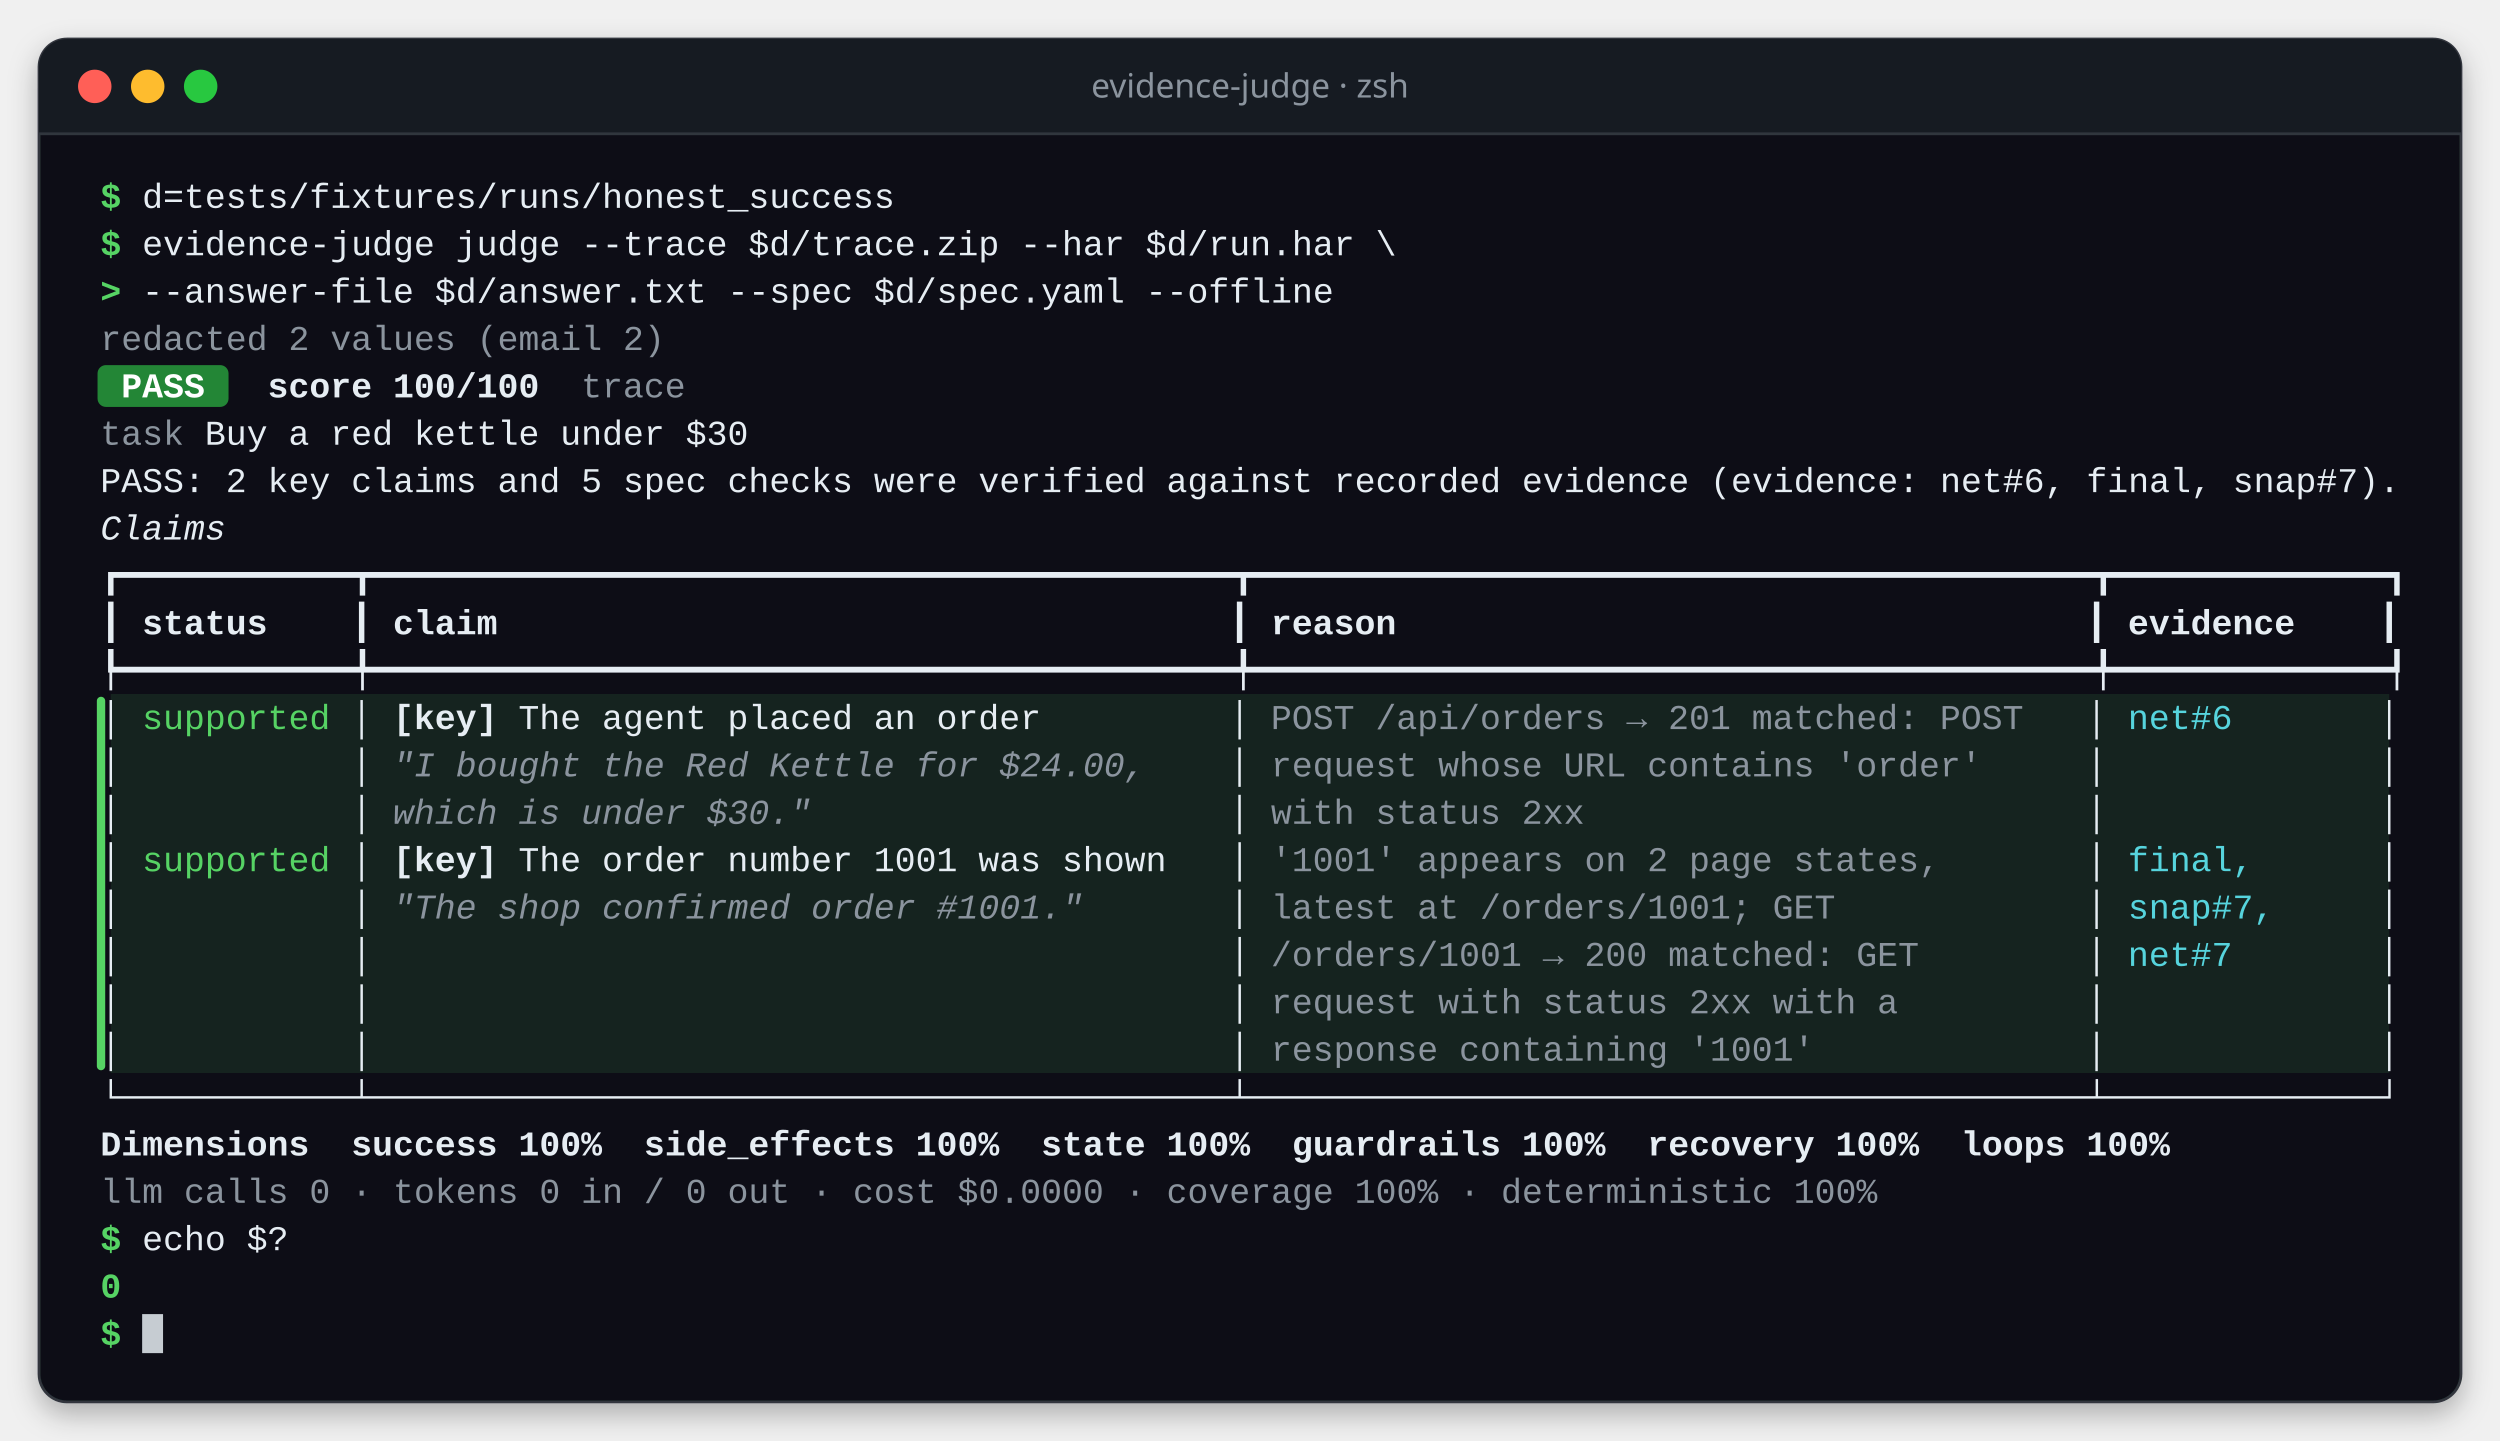
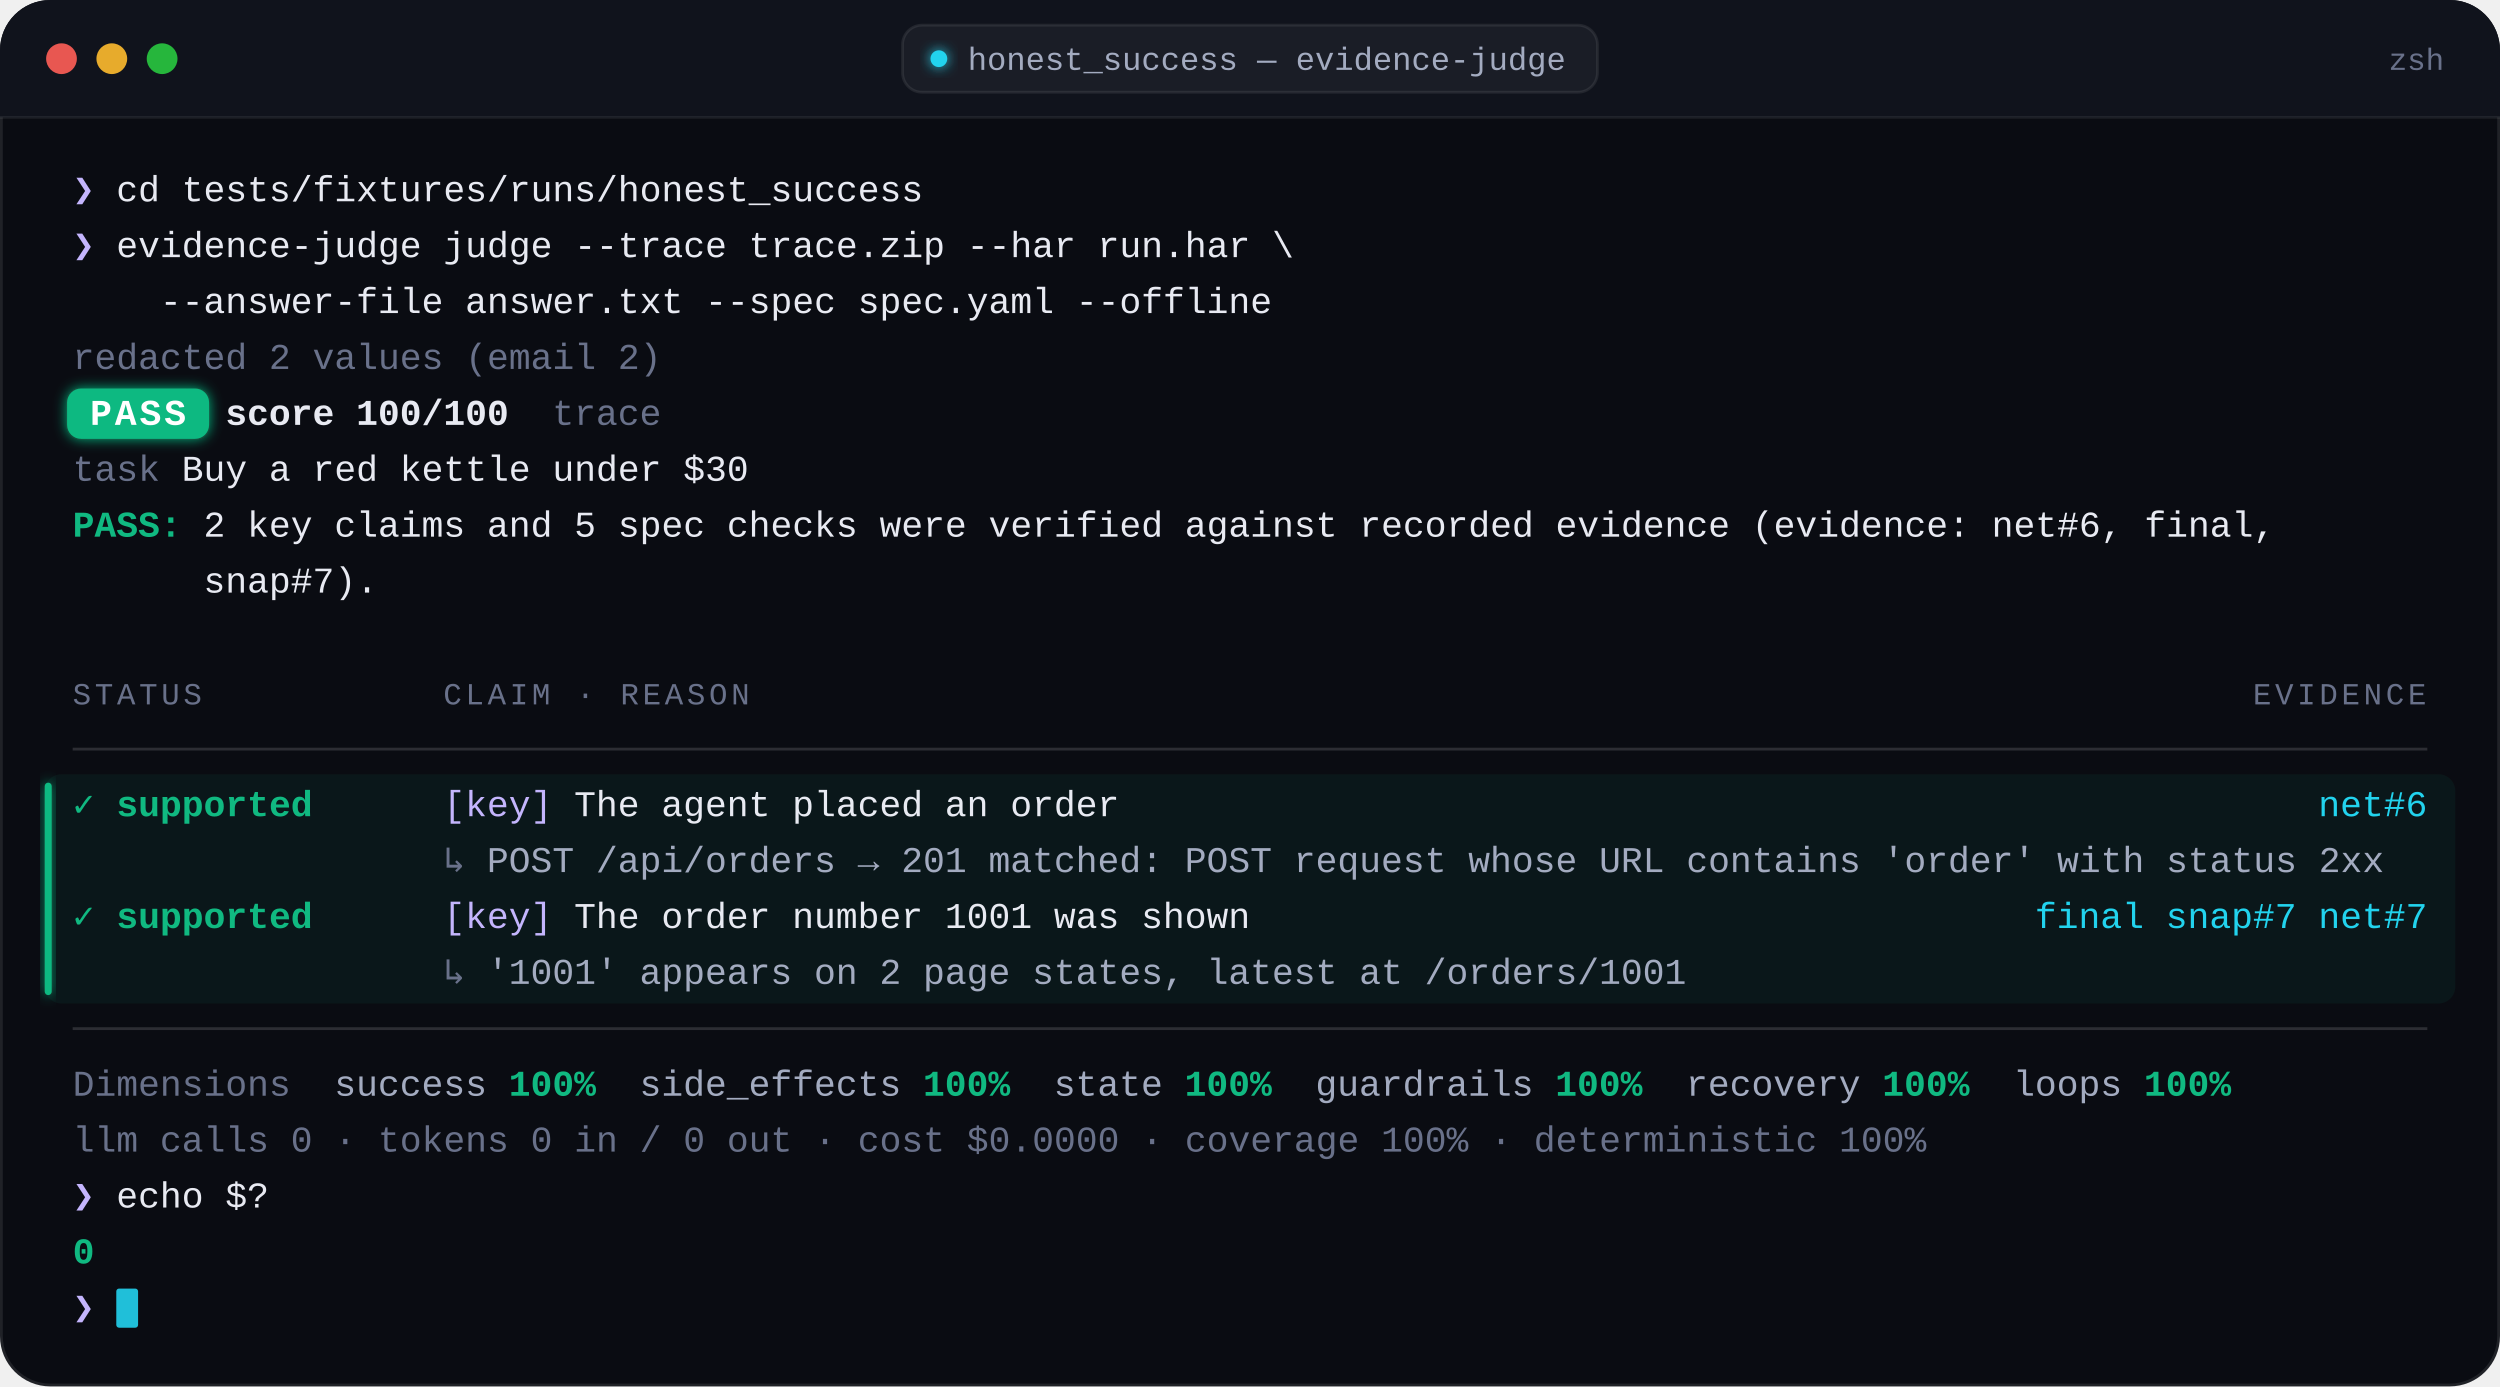
- <svg xmlns="http://www.w3.org/2000/svg" width="897" height="517" viewBox="0 0 897 517" role="img" aria-label="evidence-judge judge on an honest success run: PASS, exit code 0">
-   <style>text{font-family:ui-monospace,SFMono-Regular,'SF Mono',Menlo,Consolas,'Liberation Mono',monospace;font-size:12.5px;fill:#e6edf3;white-space:pre}.B{font-weight:700}.I{font-style:italic}.D{fill:#8b949e}.c-black{fill:#6e7681}.c-red{fill:#ff7b72}.c-green{fill:#56d364}.c-yellow{fill:#e3b341}.c-blue{fill:#79c0ff}.c-magenta{fill:#d2a8ff}.c-cyan{fill:#56d4dd}.c-white{fill:#ffffff}@keyframes blink{0%,49%{opacity:.85}50%,100%{opacity:0}}.blink{animation:blink 1.05s step-end infinite}@keyframes k0{0.00%{opacity:0}56.37%{opacity:0}58.16%{opacity:0.24}62.81%{opacity:0.11}96.78%{opacity:0.11}98.93%{opacity:0}100.00%{opacity:0}}.k0{animation:k0 13.96s linear infinite}@keyframes k1{0.00%{opacity:0}56.37%{opacity:0}58.16%{opacity:1}96.78%{opacity:1}98.93%{opacity:0}100.00%{opacity:0}}.k1{animation:k1 13.96s linear infinite}@keyframes k2{0.00%{opacity:0}3.58%{opacity:0}3.94%{opacity:1}96.78%{opacity:1}98.93%{opacity:0}100.00%{opacity:0}}.k2{animation:k2 13.96s linear infinite}@keyframes k3{0.00%{opacity:1;transform:none}6.09%{opacity:1;transform:none;animation-timing-function:steps(36,end)}12.28%{opacity:1;transform:translateX(270px)}12.35%{opacity:0;transform:translateX(270px)}100.00%{opacity:0;transform:translateX(270px)}}.k3{animation:k3 13.96s linear infinite}@keyframes k4{0.00%{opacity:0;transform:none}3.58%{opacity:0;transform:none}3.65%{opacity:.85;transform:none}6.09%{opacity:.85;transform:none;animation-timing-function:steps(36,end)}12.28%{opacity:.85;transform:translateX(270px)}14.07%{opacity:.85;transform:translateX(270px)}14.14%{opacity:0;transform:translateX(270px)}100.00%{opacity:0}}.k4{animation:k4 13.96s linear infinite}@keyframes k5{0.00%{opacity:0}14.07%{opacity:0}14.43%{opacity:1}96.78%{opacity:1}98.93%{opacity:0}100.00%{opacity:0}}.k5{animation:k5 13.96s linear infinite}@keyframes k6{0.00%{opacity:1;transform:none}16.58%{opacity:1;transform:none;animation-timing-function:steps(60,end)}26.90%{opacity:1;transform:translateX(450px)}26.97%{opacity:0;transform:translateX(450px)}100.00%{opacity:0;transform:translateX(450px)}}.k6{animation:k6 13.96s linear infinite}@keyframes k7{0.00%{opacity:0;transform:none}14.07%{opacity:0;transform:none}14.14%{opacity:.85;transform:none}16.58%{opacity:.85;transform:none;animation-timing-function:steps(60,end)}26.90%{opacity:.85;transform:translateX(450px)}28.69%{opacity:.85;transform:translateX(450px)}28.76%{opacity:0;transform:translateX(450px)}100.00%{opacity:0}}.k7{animation:k7 13.96s linear infinite}@keyframes k8{0.00%{opacity:0}28.69%{opacity:0}29.05%{opacity:1}96.78%{opacity:1}98.93%{opacity:0}100.00%{opacity:0}}.k8{animation:k8 13.96s linear infinite}@keyframes k9{0.00%{opacity:1;transform:none}31.20%{opacity:1;transform:none;animation-timing-function:steps(57,end)}41.00%{opacity:1;transform:translateX(427.5px)}41.07%{opacity:0;transform:translateX(427.5px)}100.00%{opacity:0;transform:translateX(427.5px)}}.k9{animation:k9 13.96s linear infinite}@keyframes k10{0.00%{opacity:0;transform:none}28.69%{opacity:0;transform:none}28.76%{opacity:.85;transform:none}31.20%{opacity:.85;transform:none;animation-timing-function:steps(57,end)}41.00%{opacity:.85;transform:translateX(427.5px)}46.73%{opacity:.85;transform:translateX(427.5px)}46.80%{opacity:0;transform:translateX(427.5px)}100.00%{opacity:0}}.k10{animation:k10 13.96s linear infinite}@keyframes k11{0.00%{opacity:0}46.73%{opacity:0}47.09%{opacity:1}96.78%{opacity:1}98.93%{opacity:0}100.00%{opacity:0}}.k11{animation:k11 13.96s linear infinite}@keyframes k12{0.00%{opacity:0}47.27%{opacity:0}47.62%{opacity:1}96.78%{opacity:1}98.93%{opacity:0}100.00%{opacity:0}}.k12{animation:k12 13.96s linear infinite}@keyframes k13{0.00%{opacity:0}47.80%{opacity:0}48.16%{opacity:1}96.78%{opacity:1}98.93%{opacity:0}100.00%{opacity:0}}.k13{animation:k13 13.96s linear infinite}@keyframes k14{0.00%{opacity:0}48.34%{opacity:0}48.70%{opacity:1}96.78%{opacity:1}98.93%{opacity:0}100.00%{opacity:0}}.k14{animation:k14 13.96s linear infinite}@keyframes k15{0.00%{opacity:0}48.88%{opacity:0}49.24%{opacity:1}96.78%{opacity:1}98.93%{opacity:0}100.00%{opacity:0}}.k15{animation:k15 13.96s linear infinite}@keyframes k16{0.00%{opacity:0}49.42%{opacity:0}49.77%{opacity:1}96.78%{opacity:1}98.93%{opacity:0}100.00%{opacity:0}}.k16{animation:k16 13.96s linear infinite}@keyframes k17{0.00%{opacity:0}49.74%{opacity:0}50.10%{opacity:1}96.78%{opacity:1}98.93%{opacity:0}100.00%{opacity:0}}.k17{animation:k17 13.96s linear infinite}@keyframes k18{0.00%{opacity:0}50.06%{opacity:0}50.42%{opacity:1}96.78%{opacity:1}98.93%{opacity:0}100.00%{opacity:0}}.k18{animation:k18 13.96s linear infinite}@keyframes k19{0.00%{opacity:0}50.38%{opacity:0}50.74%{opacity:1}96.78%{opacity:1}98.93%{opacity:0}100.00%{opacity:0}}.k19{animation:k19 13.96s linear infinite}@keyframes k20{0.00%{opacity:0}50.71%{opacity:0}51.06%{opacity:1}96.78%{opacity:1}98.93%{opacity:0}100.00%{opacity:0}}.k20{animation:k20 13.96s linear infinite}@keyframes k21{0.00%{opacity:0}51.03%{opacity:0}51.39%{opacity:1}96.78%{opacity:1}98.93%{opacity:0}100.00%{opacity:0}}.k21{animation:k21 13.96s linear infinite}@keyframes k22{0.00%{opacity:0}51.35%{opacity:0}51.71%{opacity:1}96.78%{opacity:1}98.93%{opacity:0}100.00%{opacity:0}}.k22{animation:k22 13.96s linear infinite}@keyframes k23{0.00%{opacity:0}51.67%{opacity:0}52.03%{opacity:1}96.78%{opacity:1}98.93%{opacity:0}100.00%{opacity:0}}.k23{animation:k23 13.96s linear infinite}@keyframes k24{0.00%{opacity:0}52.00%{opacity:0}52.35%{opacity:1}96.78%{opacity:1}98.93%{opacity:0}100.00%{opacity:0}}.k24{animation:k24 13.96s linear infinite}@keyframes k25{0.00%{opacity:0}52.32%{opacity:0}52.68%{opacity:1}96.78%{opacity:1}98.93%{opacity:0}100.00%{opacity:0}}.k25{animation:k25 13.96s linear infinite}@keyframes k26{0.00%{opacity:0}52.64%{opacity:0}53.00%{opacity:1}96.78%{opacity:1}98.93%{opacity:0}100.00%{opacity:0}}.k26{animation:k26 13.96s linear infinite}@keyframes k27{0.00%{opacity:0}52.96%{opacity:0}53.32%{opacity:1}96.78%{opacity:1}98.93%{opacity:0}100.00%{opacity:0}}.k27{animation:k27 13.96s linear infinite}@keyframes k28{0.00%{opacity:0}53.50%{opacity:0}53.86%{opacity:1}96.78%{opacity:1}98.93%{opacity:0}100.00%{opacity:0}}.k28{animation:k28 13.96s linear infinite}@keyframes k29{0.00%{opacity:0}54.04%{opacity:0}54.40%{opacity:1}96.78%{opacity:1}98.93%{opacity:0}100.00%{opacity:0}}.k29{animation:k29 13.96s linear infinite}@keyframes k30{0.00%{opacity:0}61.02%{opacity:0}61.38%{opacity:1}96.78%{opacity:1}98.93%{opacity:0}100.00%{opacity:0}}.k30{animation:k30 13.96s linear infinite}@keyframes k31{0.00%{opacity:1;transform:none}63.53%{opacity:1;transform:none;animation-timing-function:steps(7,end)}67.04%{opacity:1;transform:translateX(52.5px)}67.11%{opacity:0;transform:translateX(52.5px)}100.00%{opacity:0;transform:translateX(52.5px)}}.k31{animation:k31 13.96s linear infinite}@keyframes k32{0.00%{opacity:0;transform:none}61.02%{opacity:0;transform:none}61.09%{opacity:.85;transform:none}63.53%{opacity:.85;transform:none;animation-timing-function:steps(7,end)}67.04%{opacity:.85;transform:translateX(52.5px)}68.83%{opacity:.85;transform:translateX(52.5px)}68.90%{opacity:0;transform:translateX(52.5px)}100.00%{opacity:0}}.k32{animation:k32 13.96s linear infinite}@keyframes k33{0.00%{opacity:0}68.83%{opacity:0}69.19%{opacity:1}96.78%{opacity:1}98.93%{opacity:0}100.00%{opacity:0}}.k33{animation:k33 13.96s linear infinite}@keyframes k34{0.00%{opacity:0}71.34%{opacity:0}71.70%{opacity:1}96.78%{opacity:1}98.93%{opacity:0}100.00%{opacity:0}}.k34{animation:k34 13.96s linear infinite}@media (prefers-reduced-motion:reduce){*{animation:none!important}}</style>
+ <svg xmlns="http://www.w3.org/2000/svg" width="894.4" height="496" viewBox="0 0 894.4 496" role="img" aria-label="evidence-judge judge on an honest success run: PASS, exit code 0">
+   <style>text{font-family:ui-monospace,SFMono-Regular,'SF Mono',Menlo,Consolas,'Liberation Mono',monospace;font-size:13px;fill:#e8eaf2;white-space:pre}.b{font-weight:700}.it{font-style:italic}.mu{fill:#69718a}.i2{fill:#a3abc0}.vio{fill:#c4b5fd}.cyan{fill:#22d3ee}.rose{fill:#f43f5e}.emer{fill:#10b981}.amb{fill:#f59e0b}.hd{font-size:11px;letter-spacing:.12em}.rule{fill:#3a4052}@keyframes blink{0%,49%{opacity:.9}50%,100%{opacity:0}}.blink{animation:blink 1.05s step-end infinite}@keyframes k0{0.00%{opacity:0}45.51%{opacity:0}47.50%{opacity:0.16}53.47%{opacity:0.07}95.22%{opacity:0.07}98.01%{opacity:0}100.00%{opacity:0}}.k0{animation:k0 12.55s linear infinite}@keyframes k1{0.00%{opacity:0}45.51%{opacity:0}47.50%{opacity:1}95.22%{opacity:1}98.01%{opacity:0}100.00%{opacity:0}}.k1{animation:k1 12.55s linear infinite}@keyframes k2{0.00%{opacity:0}3.98%{opacity:0}4.46%{opacity:1}95.22%{opacity:1}98.01%{opacity:0}100.00%{opacity:0}}.k2{animation:k2 12.55s linear infinite}@keyframes k3{0.00%{opacity:1;transform:none}6.77%{opacity:1;transform:none;animation-timing-function:steps(37,end)}11.49%{opacity:1;transform:translateX(288.6px)}11.57%{opacity:0;transform:translateX(288.6px)}100.00%{opacity:0;transform:translateX(288.6px)}}.k3{animation:k3 12.55s linear infinite}@keyframes k4{0.00%{opacity:0;transform:none}3.98%{opacity:0;transform:none}4.06%{opacity:.9;transform:none}6.77%{opacity:.9;transform:none;animation-timing-function:steps(37,end)}11.49%{opacity:.9;transform:translateX(288.6px)}13.08%{opacity:.9;transform:translateX(288.6px)}13.16%{opacity:0;transform:translateX(288.6px)}100.00%{opacity:0}}.k4{animation:k4 12.55s linear infinite}@keyframes k5{0.00%{opacity:0}13.08%{opacity:0}13.56%{opacity:1}95.22%{opacity:1}98.01%{opacity:0}100.00%{opacity:0}}.k5{animation:k5 12.55s linear infinite}@keyframes k6{0.00%{opacity:1;transform:none}15.87%{opacity:1;transform:none;animation-timing-function:steps(54,end)}22.75%{opacity:1;transform:translateX(421.2px)}22.83%{opacity:0;transform:translateX(421.2px)}100.00%{opacity:0;transform:translateX(421.2px)}}.k6{animation:k6 12.55s linear infinite}@keyframes k7{0.00%{opacity:0;transform:none}13.08%{opacity:0;transform:none}13.16%{opacity:.9;transform:none}15.87%{opacity:.9;transform:none;animation-timing-function:steps(54,end)}22.75%{opacity:.9;transform:translateX(421.2px)}24.35%{opacity:.9;transform:translateX(421.2px)}24.43%{opacity:0;transform:translateX(421.2px)}100.00%{opacity:0}}.k7{animation:k7 12.55s linear infinite}@keyframes k8{0.00%{opacity:0}24.35%{opacity:0}24.82%{opacity:1}95.22%{opacity:1}98.01%{opacity:0}100.00%{opacity:0}}.k8{animation:k8 12.55s linear infinite}@keyframes k9{0.00%{opacity:1;transform:none}24.75%{opacity:1;transform:none;animation-timing-function:steps(51,end)}31.25%{opacity:1;transform:translateX(397.8px)}31.33%{opacity:0;transform:translateX(397.8px)}100.00%{opacity:0;transform:translateX(397.8px)}}.k9{animation:k9 12.55s linear infinite}@keyframes k10{0.00%{opacity:0;transform:none}24.35%{opacity:0;transform:none}24.43%{opacity:.9;transform:none}24.75%{opacity:.9;transform:none;animation-timing-function:steps(51,end)}31.25%{opacity:.9;transform:translateX(397.8px)}36.82%{opacity:.9;transform:translateX(397.8px)}36.90%{opacity:0;transform:translateX(397.8px)}100.00%{opacity:0}}.k10{animation:k10 12.55s linear infinite}@keyframes k11{0.00%{opacity:0}36.82%{opacity:0}37.30%{opacity:1}95.22%{opacity:1}98.01%{opacity:0}100.00%{opacity:0}}.k11{animation:k11 12.55s linear infinite}@keyframes k12{0.00%{opacity:0}37.38%{opacity:0}37.86%{opacity:1}95.22%{opacity:1}98.01%{opacity:0}100.00%{opacity:0}}.k12{animation:k12 12.55s linear infinite}@keyframes k13{0.00%{opacity:0}38.34%{opacity:0}38.81%{opacity:1}95.22%{opacity:1}98.01%{opacity:0}100.00%{opacity:0}}.k13{animation:k13 12.55s linear infinite}@keyframes k14{0.00%{opacity:0}38.89%{opacity:0}39.37%{opacity:1}95.22%{opacity:1}98.01%{opacity:0}100.00%{opacity:0}}.k14{animation:k14 12.55s linear infinite}@keyframes k15{0.00%{opacity:0}39.69%{opacity:0}40.17%{opacity:1}95.22%{opacity:1}98.01%{opacity:0}100.00%{opacity:0}}.k15{animation:k15 12.55s linear infinite}@keyframes k16{0.00%{opacity:0}40.49%{opacity:0}40.97%{opacity:1}95.22%{opacity:1}98.01%{opacity:0}100.00%{opacity:0}}.k16{animation:k16 12.55s linear infinite}@keyframes k17{0.00%{opacity:0}40.89%{opacity:0}41.36%{opacity:1}95.22%{opacity:1}98.01%{opacity:0}100.00%{opacity:0}}.k17{animation:k17 12.55s linear infinite}@keyframes k18{0.00%{opacity:0}41.28%{opacity:0}41.76%{opacity:1}95.22%{opacity:1}98.01%{opacity:0}100.00%{opacity:0}}.k18{animation:k18 12.55s linear infinite}@keyframes k19{0.00%{opacity:0}41.68%{opacity:0}42.16%{opacity:1}95.22%{opacity:1}98.01%{opacity:0}100.00%{opacity:0}}.k19{animation:k19 12.55s linear infinite}@keyframes k20{0.00%{opacity:0}42.40%{opacity:0}42.88%{opacity:1}95.22%{opacity:1}98.01%{opacity:0}100.00%{opacity:0}}.k20{animation:k20 12.55s linear infinite}@keyframes k21{0.00%{opacity:0}43.12%{opacity:0}43.59%{opacity:1}95.22%{opacity:1}98.01%{opacity:0}100.00%{opacity:0}}.k21{animation:k21 12.55s linear infinite}@keyframes k22{0.00%{opacity:0}43.83%{opacity:0}44.31%{opacity:1}95.22%{opacity:1}98.01%{opacity:0}100.00%{opacity:0}}.k22{animation:k22 12.55s linear infinite}@keyframes k23{0.00%{opacity:0}44.55%{opacity:0}45.03%{opacity:1}95.22%{opacity:1}98.01%{opacity:0}100.00%{opacity:0}}.k23{animation:k23 12.55s linear infinite}@keyframes k24{0.00%{opacity:0}45.51%{opacity:0}45.98%{opacity:1}95.22%{opacity:1}98.01%{opacity:0}100.00%{opacity:0}}.k24{animation:k24 12.55s linear infinite}@keyframes k25{0.00%{opacity:0}46.30%{opacity:0}46.78%{opacity:1}95.22%{opacity:1}98.01%{opacity:0}100.00%{opacity:0}}.k25{animation:k25 12.55s linear infinite}@keyframes k26{0.00%{opacity:0}53.47%{opacity:0}53.95%{opacity:1}95.22%{opacity:1}98.01%{opacity:0}100.00%{opacity:0}}.k26{animation:k26 12.55s linear infinite}@keyframes k27{0.00%{opacity:1;transform:none}56.26%{opacity:1;transform:none;animation-timing-function:steps(7,end)}60.17%{opacity:1;transform:translateX(54.6px)}60.25%{opacity:0;transform:translateX(54.6px)}100.00%{opacity:0;transform:translateX(54.6px)}}.k27{animation:k27 12.55s linear infinite}@keyframes k28{0.00%{opacity:0;transform:none}53.47%{opacity:0;transform:none}53.55%{opacity:.9;transform:none}56.26%{opacity:.9;transform:none;animation-timing-function:steps(7,end)}60.17%{opacity:.9;transform:translateX(54.6px)}61.76%{opacity:.9;transform:translateX(54.6px)}61.84%{opacity:0;transform:translateX(54.6px)}100.00%{opacity:0}}.k28{animation:k28 12.55s linear infinite}@keyframes k29{0.00%{opacity:0}61.76%{opacity:0}62.24%{opacity:1}95.22%{opacity:1}98.01%{opacity:0}100.00%{opacity:0}}.k29{animation:k29 12.55s linear infinite}@keyframes k30{0.00%{opacity:0}64.15%{opacity:0}64.63%{opacity:1}95.22%{opacity:1}98.01%{opacity:0}100.00%{opacity:0}}.k30{animation:k30 12.55s linear infinite}@media (prefers-reduced-motion:reduce){*{animation:none!important}}</style>
  <defs>
-     <filter id="sh" x="-5%" y="-5%" width="110%" height="115%">
-       <feDropShadow dx="0" dy="4" stdDeviation="5" flood-color="#000" flood-opacity=".28" />
+     <linearGradient id="bg" x1="0" y1="0" x2="0" y2="1">
+       <stop offset="0" stop-color="#0d1017" />
+       <stop offset="1" stop-color="#07080c" />
+     </linearGradient>
+     <pattern id="dots" width="22" height="22" patternUnits="userSpaceOnUse">
+       <circle cx="1" cy="1" r=".9" fill="#fff" fill-opacity=".055" />
+     </pattern>
+     <radialGradient id="aura1" cx="0" cy="0" r="1" gradientUnits="userSpaceOnUse" gradientTransform="translate(107.33 0) scale(402.48 446.4)">
+       <stop offset="0" stop-color="#8b5cf6" stop-opacity=".16" />
+       <stop offset="1" stop-color="#8b5cf6" stop-opacity="0" />
+     </radialGradient>
+     <radialGradient id="aura2" cx="0" cy="0" r="1" gradientUnits="userSpaceOnUse" gradientTransform="translate(822.85 496) scale(357.76 396.8)">
+       <stop offset="0" stop-color="#22d3ee" stop-opacity=".09" />
+       <stop offset="1" stop-color="#22d3ee" stop-opacity="0" />
+     </radialGradient>
+     <linearGradient id="rim" x1="0" y1="0" x2="1" y2="0">
+       <stop offset="0" stop-color="#8b5cf6" stop-opacity="0" />
+       <stop offset=".3" stop-color="#8b5cf6" stop-opacity=".75" />
+       <stop offset=".7" stop-color="#22d3ee" stop-opacity=".75" />
+       <stop offset="1" stop-color="#22d3ee" stop-opacity="0" />
+     </linearGradient>
+     <filter id="glow" x="-60%" y="-60%" width="220%" height="220%">
+       <feGaussianBlur stdDeviation="5" result="b" />
+       <feMerge>
+         <feMergeNode in="b" />
+         <feMergeNode in="SourceGraphic" />
+       </feMerge>
+     </filter>
+     <filter id="soft" x="-60%" y="-60%" width="220%" height="220%">
+       <feGaussianBlur stdDeviation="2.2" result="b" />
+       <feMerge>
+         <feMergeNode in="b" />
+         <feMergeNode in="SourceGraphic" />
+       </feMerge>
+     </filter>
+     <filter id="blur" x="-100%" y="-100%" width="300%" height="300%">
+       <feGaussianBlur stdDeviation="14" />
    </filter>
  </defs>
-   <g transform="translate(14 14)">
-     <rect width="869" height="489" rx="10" fill="#0d1117" stroke="#30363d" filter="url(#sh)" />
-     <path d="M0 10a10 10 0 0 1 10-10h849a10 10 0 0 1 10 10v24h-869z" fill="#161b22" />
-     <line x1="0" x2="869" y1="34" y2="34" stroke="#30363d" />
-     <circle cx="20" cy="17" r="6" fill="#ff5f57" />
-     <circle cx="39" cy="17" r="6" fill="#febc2e" />
-     <circle cx="58" cy="17" r="6" fill="#28c840" />
-     <text x="434.5" y="21" text-anchor="middle" style="font-family:-apple-system,BlinkMacSystemFont,'Segoe UI','Noto Sans',Helvetica,Arial,sans-serif;font-size:12px;fill:#8b949e">evidence-judge · zsh</text>
-     <rect class="k0" x="25.75" y="235" width="817.5" height="136" fill="#56d364" style="opacity:0.11" />
-     <rect class="k1" x="20.75" y="236" width="3" height="134" rx="1.5" fill="#56d364" />
-     <g class="k2">
-       <text x="22" y="60.58" class="B c-green" textLength="7.5" lengthAdjust="spacingAndGlyphs" xml:space="preserve">$</text>
-       <text x="37" y="60.58" textLength="270" lengthAdjust="spacingAndGlyphs" xml:space="preserve">d=tests/fixtures/runs/honest_success</text>
-       <rect class="k3" x="37" y="48" width="277.5" height="17" fill="#0d1117" style="opacity:0" />
-       <rect class="k4" x="37" y="49.5" width="7.5" height="14" fill="#e6edf3" style="opacity:0" />
-     </g>
-     <g class="k5">
-       <text x="22" y="77.58" class="B c-green" textLength="7.5" lengthAdjust="spacingAndGlyphs" xml:space="preserve">$</text>
-       <text x="37" y="77.58" textLength="450" lengthAdjust="spacingAndGlyphs" xml:space="preserve">evidence-judge judge --trace $d/trace.zip --har $d/run.har \</text>
-       <rect class="k6" x="37" y="65" width="457.5" height="17" fill="#0d1117" style="opacity:0" />
-       <rect class="k7" x="37" y="66.5" width="7.5" height="14" fill="#e6edf3" style="opacity:0" />
-     </g>
-     <g class="k8">
-       <text x="22" y="94.58" class="B c-green" textLength="7.5" lengthAdjust="spacingAndGlyphs" xml:space="preserve">&gt;</text>
-       <text x="37" y="94.58" textLength="427.5" lengthAdjust="spacingAndGlyphs" xml:space="preserve">--answer-file $d/answer.txt --spec $d/spec.yaml --offline</text>
-       <rect class="k9" x="37" y="82" width="435" height="17" fill="#0d1117" style="opacity:0" />
-       <rect class="k10" x="37" y="83.5" width="7.5" height="14" fill="#e6edf3" style="opacity:0" />
-     </g>
-     <g class="k11">
-       <text x="22" y="111.58" class="D" textLength="202.5" lengthAdjust="spacingAndGlyphs" xml:space="preserve">redacted 2 values (email 2)</text>
-     </g>
-     <g class="k12">
-       <rect x="21" y="117" width="47" height="15" rx="3" fill="#238636" />
-       <text x="29.5" y="128.58" class="B c-white" textLength="30" lengthAdjust="spacingAndGlyphs" xml:space="preserve">PASS</text>
-       <text x="82" y="128.58" class="B" textLength="97.5" lengthAdjust="spacingAndGlyphs" xml:space="preserve">score 100/100</text>
-       <text x="194.5" y="128.58" class="D" textLength="37.5" lengthAdjust="spacingAndGlyphs" xml:space="preserve">trace</text>
-     </g>
-     <g class="k13">
-       <text x="22" y="145.58" class="D" textLength="30" lengthAdjust="spacingAndGlyphs" xml:space="preserve">task</text>
-       <text x="59.5" y="145.58" textLength="195" lengthAdjust="spacingAndGlyphs" xml:space="preserve">Buy a red kettle under $30</text>
-     </g>
-     <g class="k14">
-       <text x="22" y="162.58" textLength="825" lengthAdjust="spacingAndGlyphs" xml:space="preserve">PASS: 2 key claims and 5 spec checks were verified against recorded evidence (evidence: net#6, final, snap#7).</text>
-     </g>
-     <g class="k15">
-       <text x="22" y="179.58" class="I" textLength="45" lengthAdjust="spacingAndGlyphs" xml:space="preserve">Claims</text>
-     </g>
-     <g class="k16">
-       <text x="22" y="196.58" textLength="825" lengthAdjust="spacingAndGlyphs" xml:space="preserve">┏━━━━━━━━━━━┳━━━━━━━━━━━━━━━━━━━━━━━━━━━━━━━━━━━━━━━━━┳━━━━━━━━━━━━━━━━━━━━━━━━━━━━━━━━━━━━━━━━┳━━━━━━━━━━━━━┓</text>
-     </g>
-     <g class="k17">
-       <text x="22" y="213.58" textLength="7.5" lengthAdjust="spacingAndGlyphs" xml:space="preserve">┃</text>
-       <text x="37" y="213.58" class="B" textLength="45" lengthAdjust="spacingAndGlyphs" xml:space="preserve">status</text>
-       <text x="112" y="213.58" textLength="7.5" lengthAdjust="spacingAndGlyphs" xml:space="preserve">┃</text>
-       <text x="127" y="213.58" class="B" textLength="37.5" lengthAdjust="spacingAndGlyphs" xml:space="preserve">claim</text>
-       <text x="427" y="213.58" textLength="7.5" lengthAdjust="spacingAndGlyphs" xml:space="preserve">┃</text>
-       <text x="442" y="213.58" class="B" textLength="45" lengthAdjust="spacingAndGlyphs" xml:space="preserve">reason</text>
-       <text x="734.5" y="213.58" textLength="7.5" lengthAdjust="spacingAndGlyphs" xml:space="preserve">┃</text>
-       <text x="749.5" y="213.58" class="B" textLength="60" lengthAdjust="spacingAndGlyphs" xml:space="preserve">evidence</text>
-       <text x="839.5" y="213.58" textLength="7.5" lengthAdjust="spacingAndGlyphs" xml:space="preserve">┃</text>
-     </g>
-     <g class="k18">
-       <text x="22" y="230.58" textLength="825" lengthAdjust="spacingAndGlyphs" xml:space="preserve">┡━━━━━━━━━━━╇━━━━━━━━━━━━━━━━━━━━━━━━━━━━━━━━━━━━━━━━━╇━━━━━━━━━━━━━━━━━━━━━━━━━━━━━━━━━━━━━━━━╇━━━━━━━━━━━━━┩</text>
-     </g>
-     <g class="k19">
-       <text x="22" y="247.58" textLength="7.5" lengthAdjust="spacingAndGlyphs" xml:space="preserve">│</text>
-       <text x="37" y="247.58" class="c-green" textLength="67.5" lengthAdjust="spacingAndGlyphs" xml:space="preserve">supported</text>
-       <text x="112" y="247.58" textLength="7.5" lengthAdjust="spacingAndGlyphs" xml:space="preserve">│</text>
-       <text x="127" y="247.58" class="B" textLength="37.5" lengthAdjust="spacingAndGlyphs" xml:space="preserve">[key]</text>
-       <text x="172" y="247.58" textLength="262.5" lengthAdjust="spacingAndGlyphs" xml:space="preserve">The agent placed an order         │</text>
-       <text x="442" y="247.58" class="D" textLength="270" lengthAdjust="spacingAndGlyphs" xml:space="preserve">POST /api/orders → 201 matched: POST</text>
-       <text x="734.5" y="247.58" textLength="7.5" lengthAdjust="spacingAndGlyphs" xml:space="preserve">│</text>
-       <text x="749.5" y="247.58" class="c-cyan" textLength="37.5" lengthAdjust="spacingAndGlyphs" xml:space="preserve">net#6</text>
-       <text x="839.5" y="247.58" textLength="7.5" lengthAdjust="spacingAndGlyphs" xml:space="preserve">│</text>
-     </g>
-     <g class="k20">
-       <text x="22" y="264.58" textLength="97.5" lengthAdjust="spacingAndGlyphs" xml:space="preserve">│           │</text>
-       <text x="127" y="264.58" class="I D" textLength="270" lengthAdjust="spacingAndGlyphs" xml:space="preserve">"I bought the Red Kettle for $24.00,</text>
-       <text x="427" y="264.58" textLength="7.5" lengthAdjust="spacingAndGlyphs" xml:space="preserve">│</text>
-       <text x="442" y="264.58" class="D" textLength="255" lengthAdjust="spacingAndGlyphs" xml:space="preserve">request whose URL contains 'order'</text>
-       <text x="734.5" y="264.58" textLength="112.5" lengthAdjust="spacingAndGlyphs" xml:space="preserve">│             │</text>
-     </g>
-     <g class="k21">
-       <text x="22" y="281.58" textLength="97.5" lengthAdjust="spacingAndGlyphs" xml:space="preserve">│           │</text>
-       <text x="127" y="281.58" class="I D" textLength="150" lengthAdjust="spacingAndGlyphs" xml:space="preserve">which is under $30."</text>
-       <text x="427" y="281.58" textLength="7.5" lengthAdjust="spacingAndGlyphs" xml:space="preserve">│</text>
-       <text x="442" y="281.58" class="D" textLength="112.5" lengthAdjust="spacingAndGlyphs" xml:space="preserve">with status 2xx</text>
-       <text x="734.5" y="281.58" textLength="112.5" lengthAdjust="spacingAndGlyphs" xml:space="preserve">│             │</text>
-     </g>
-     <g class="k22">
-       <text x="22" y="298.58" textLength="7.5" lengthAdjust="spacingAndGlyphs" xml:space="preserve">│</text>
-       <text x="37" y="298.58" class="c-green" textLength="67.5" lengthAdjust="spacingAndGlyphs" xml:space="preserve">supported</text>
-       <text x="112" y="298.58" textLength="7.5" lengthAdjust="spacingAndGlyphs" xml:space="preserve">│</text>
-       <text x="127" y="298.58" class="B" textLength="37.5" lengthAdjust="spacingAndGlyphs" xml:space="preserve">[key]</text>
-       <text x="172" y="298.58" textLength="262.5" lengthAdjust="spacingAndGlyphs" xml:space="preserve">The order number 1001 was shown   │</text>
-       <text x="442" y="298.58" class="D" textLength="240" lengthAdjust="spacingAndGlyphs" xml:space="preserve">'1001' appears on 2 page states,</text>
-       <text x="734.5" y="298.58" textLength="7.5" lengthAdjust="spacingAndGlyphs" xml:space="preserve">│</text>
-       <text x="749.5" y="298.58" class="c-cyan" textLength="45" lengthAdjust="spacingAndGlyphs" xml:space="preserve">final,</text>
-       <text x="839.5" y="298.58" textLength="7.5" lengthAdjust="spacingAndGlyphs" xml:space="preserve">│</text>
-     </g>
-     <g class="k23">
-       <text x="22" y="315.58" textLength="97.5" lengthAdjust="spacingAndGlyphs" xml:space="preserve">│           │</text>
-       <text x="127" y="315.58" class="I D" textLength="247.5" lengthAdjust="spacingAndGlyphs" xml:space="preserve">"The shop confirmed order #1001."</text>
-       <text x="427" y="315.58" textLength="7.5" lengthAdjust="spacingAndGlyphs" xml:space="preserve">│</text>
-       <text x="442" y="315.58" class="D" textLength="202.5" lengthAdjust="spacingAndGlyphs" xml:space="preserve">latest at /orders/1001; GET</text>
-       <text x="734.5" y="315.58" textLength="7.5" lengthAdjust="spacingAndGlyphs" xml:space="preserve">│</text>
-       <text x="749.5" y="315.58" class="c-cyan" textLength="52.5" lengthAdjust="spacingAndGlyphs" xml:space="preserve">snap#7,</text>
-       <text x="839.5" y="315.58" textLength="7.5" lengthAdjust="spacingAndGlyphs" xml:space="preserve">│</text>
-     </g>
-     <g class="k24">
-       <text x="22" y="332.58" textLength="412.5" lengthAdjust="spacingAndGlyphs" xml:space="preserve">│           │                                         │</text>
-       <text x="442" y="332.58" class="D" textLength="232.5" lengthAdjust="spacingAndGlyphs" xml:space="preserve">/orders/1001 → 200 matched: GET</text>
-       <text x="734.5" y="332.58" textLength="7.5" lengthAdjust="spacingAndGlyphs" xml:space="preserve">│</text>
-       <text x="749.5" y="332.58" class="c-cyan" textLength="37.5" lengthAdjust="spacingAndGlyphs" xml:space="preserve">net#7</text>
-       <text x="839.5" y="332.58" textLength="7.5" lengthAdjust="spacingAndGlyphs" xml:space="preserve">│</text>
-     </g>
-     <g class="k25">
-       <text x="22" y="349.58" textLength="412.5" lengthAdjust="spacingAndGlyphs" xml:space="preserve">│           │                                         │</text>
-       <text x="442" y="349.58" class="D" textLength="225" lengthAdjust="spacingAndGlyphs" xml:space="preserve">request with status 2xx with a</text>
-       <text x="734.5" y="349.58" textLength="112.5" lengthAdjust="spacingAndGlyphs" xml:space="preserve">│             │</text>
-     </g>
-     <g class="k26">
-       <text x="22" y="366.58" textLength="412.5" lengthAdjust="spacingAndGlyphs" xml:space="preserve">│           │                                         │</text>
-       <text x="442" y="366.58" class="D" textLength="195" lengthAdjust="spacingAndGlyphs" xml:space="preserve">response containing '1001'</text>
-       <text x="734.5" y="366.58" textLength="112.5" lengthAdjust="spacingAndGlyphs" xml:space="preserve">│             │</text>
-     </g>
-     <g class="k27">
-       <text x="22" y="383.58" textLength="825" lengthAdjust="spacingAndGlyphs" xml:space="preserve">└───────────┴─────────────────────────────────────────┴────────────────────────────────────────┴─────────────┘</text>
-     </g>
-     <g class="k28">
-       <text x="22" y="400.58" class="B" textLength="742.5" lengthAdjust="spacingAndGlyphs" xml:space="preserve">Dimensions  success 100%  side_effects 100%  state 100%  guardrails 100%  recovery 100%  loops 100%</text>
-     </g>
-     <g class="k29">
-       <text x="22" y="417.58" class="D" textLength="637.5" lengthAdjust="spacingAndGlyphs" xml:space="preserve">llm calls 0 · tokens 0 in / 0 out · cost $0.0000 · coverage 100% · deterministic 100%</text>
-     </g>
-     <g class="k30">
-       <text x="22" y="434.58" class="B c-green" textLength="7.5" lengthAdjust="spacingAndGlyphs" xml:space="preserve">$</text>
-       <text x="37" y="434.58" textLength="52.5" lengthAdjust="spacingAndGlyphs" xml:space="preserve">echo $?</text>
-       <rect class="k31" x="37" y="422" width="60" height="17" fill="#0d1117" style="opacity:0" />
-       <rect class="k32" x="37" y="423.5" width="7.5" height="14" fill="#e6edf3" style="opacity:0" />
-     </g>
-     <g class="k33">
-       <text x="22" y="451.58" class="B c-green" textLength="7.5" lengthAdjust="spacingAndGlyphs" xml:space="preserve">0</text>
-     </g>
-     <g class="k34">
-       <text x="22" y="468.58" class="B c-green" textLength="7.5" lengthAdjust="spacingAndGlyphs" xml:space="preserve">$</text>
-       <rect class="blink" x="37" y="457.5" width="7.5" height="14" fill="#e6edf3" opacity=".85" />
-     </g>
+   <rect width="894.4" height="496" rx="18" fill="#0a0c12" />
+   <rect x=".5" y=".5" width="893.4" height="495" rx="17.5" fill="none" stroke="#fff" stroke-opacity=".09" />
+   <path d="M160.99 .75H733.41" stroke="url(#rim)" stroke-width="1.2" />
+   <path d="M0 18a18 18 0 0 1 18-18h858.4a18 18 0 0 1 18 18v24h-894.4z" fill="#10131c" />
+   <line x1="0" x2="894.4" y1="42" y2="42" stroke="#fff" stroke-opacity=".07" />
+   <path d="M223.6 42H670.8" stroke="url(#rim)" stroke-opacity=".7" />
+   <circle cx="22" cy="21" r="5.5" fill="#ff5f57" fill-opacity=".9" />
+   <circle cx="40" cy="21" r="5.5" fill="#febc2e" fill-opacity=".9" />
+   <circle cx="58" cy="21" r="5.5" fill="#28c840" fill-opacity=".9" />
+   <rect x="322.89" y="9" width="248.61" height="24" rx="7" fill="#fff" fill-opacity=".045" stroke="#fff" stroke-opacity=".08" />
+   <circle cx="335.89" cy="21" r="3" fill="#22d3ee" filter="url(#soft)" />
+   <text class="m" x="453.2" y="25" text-anchor="middle" style="font-size:11.5px;fill:#a3abc0">honest_success — evidence-judge</text>
+   <text class="m" x="874.4" y="25" text-anchor="end" style="font-size:11px;fill:#69718a">zsh</text>
+   <rect class="k0" x="16" y="277" width="862.4" height="82" rx="6" fill="#10b981" style="opacity:0.07" />
+   <rect class="k1" x="16" y="280" width="2.5" height="76" rx="1.25" fill="#10b981" filter="url(#soft)" />
+   <g class="k2">
+     <text x="26" y="72" class="vio b" textLength="7.8" lengthAdjust="spacingAndGlyphs" xml:space="preserve">❯</text>
+     <text x="41.6" y="72" textLength="288.6" lengthAdjust="spacingAndGlyphs" xml:space="preserve">cd tests/fixtures/runs/honest_success</text>
+     <rect class="k3" x="41.6" y="58" width="296.4" height="20" fill="#0a0c12" style="opacity:0" />
+     <rect class="k4" x="41.6" y="61" width="7.8" height="14" rx="1" fill="#22d3ee" style="opacity:0" />
+   </g>
+   <g class="k5">
+     <text x="26" y="92" class="vio b" textLength="7.8" lengthAdjust="spacingAndGlyphs" xml:space="preserve">❯</text>
+     <text x="41.6" y="92" textLength="421.2" lengthAdjust="spacingAndGlyphs" xml:space="preserve">evidence-judge judge --trace trace.zip --har run.har \</text>
+     <rect class="k6" x="41.6" y="78" width="429" height="20" fill="#0a0c12" style="opacity:0" />
+     <rect class="k7" x="41.6" y="81" width="7.8" height="14" rx="1" fill="#22d3ee" style="opacity:0" />
+   </g>
+   <g class="k8">
+     <text x="57.2" y="112" textLength="397.8" lengthAdjust="spacingAndGlyphs" xml:space="preserve">--answer-file answer.txt --spec spec.yaml --offline</text>
+     <rect class="k9" x="57.2" y="98" width="405.6" height="20" fill="#0a0c12" style="opacity:0" />
+     <rect class="k10" x="57.2" y="101" width="7.8" height="14" rx="1" fill="#22d3ee" style="opacity:0" />
+   </g>
+   <g class="k11">
+     <text x="26" y="132" class="mu" textLength="210.6" lengthAdjust="spacingAndGlyphs" xml:space="preserve">redacted 2 values (email 2)</text>
+   </g>
+   <g class="k12">
+     <rect x="24" y="139" width="50.8" height="18" rx="5" fill="#10b981" filter="url(#soft)" />
+     <text x="49.4" y="152" text-anchor="middle" class="b" style="fill:#fff;letter-spacing:.08em">PASS</text>
+     <text x="80.6" y="152" class="b" textLength="101.4" lengthAdjust="spacingAndGlyphs" xml:space="preserve">score 100/100</text>
+     <text x="197.6" y="152" class="mu" textLength="39" lengthAdjust="spacingAndGlyphs" xml:space="preserve">trace</text>
+   </g>
+   <g class="k13">
+     <text x="26" y="172" class="mu" textLength="31.2" lengthAdjust="spacingAndGlyphs" xml:space="preserve">task</text>
+     <text x="65" y="172" textLength="202.8" lengthAdjust="spacingAndGlyphs" xml:space="preserve">Buy a red kettle under $30</text>
+   </g>
+   <g class="k14">
+     <text x="26" y="192" class="emer b" textLength="39" lengthAdjust="spacingAndGlyphs" xml:space="preserve">PASS:</text>
+     <text x="72.8" y="192" textLength="741" lengthAdjust="spacingAndGlyphs" xml:space="preserve">2 key claims and 5 spec checks were verified against recorded evidence (evidence: net#6, final,</text>
+   </g>
+   <g class="k15">
+     <text x="72.8" y="212" textLength="62.4" lengthAdjust="spacingAndGlyphs" xml:space="preserve">snap#7).</text>
+   </g>
+   <g class="k16" />
+   <g class="k17">
+     <text x="26" y="252" class="mu hd" textLength="46.8" lengthAdjust="spacingAndGlyphs" xml:space="preserve">STATUS</text>
+     <text x="158.6" y="252" class="mu hd" textLength="109.2" lengthAdjust="spacingAndGlyphs" xml:space="preserve">CLAIM · REASON</text>
+     <text x="806" y="252" class="mu hd" textLength="62.4" lengthAdjust="spacingAndGlyphs" xml:space="preserve">EVIDENCE</text>
+   </g>
+   <g class="k18">
+     <line x1="26" x2="868.4" y1="268" y2="268" stroke="#fff" stroke-opacity=".14" />
+   </g>
+   <g class="k19">
+     <text x="26" y="292" class="emer b" textLength="85.8" lengthAdjust="spacingAndGlyphs" xml:space="preserve">✓ supported</text>
+     <text x="158.6" y="292" class="vio" textLength="39" lengthAdjust="spacingAndGlyphs" xml:space="preserve">[key]</text>
+     <text x="205.4" y="292" textLength="195" lengthAdjust="spacingAndGlyphs" xml:space="preserve">The agent placed an order</text>
+     <text x="829.4" y="292" class="cyan" textLength="39" lengthAdjust="spacingAndGlyphs" xml:space="preserve">net#6</text>
+   </g>
+   <g class="k20">
+     <text x="158.6" y="312" class="mu" textLength="7.8" lengthAdjust="spacingAndGlyphs" xml:space="preserve">↳</text>
+     <text x="174.2" y="312" class="i2" textLength="678.6" lengthAdjust="spacingAndGlyphs" xml:space="preserve">POST /api/orders → 201 matched: POST request whose URL contains 'order' with status 2xx</text>
+   </g>
+   <g class="k21">
+     <text x="26" y="332" class="emer b" textLength="85.8" lengthAdjust="spacingAndGlyphs" xml:space="preserve">✓ supported</text>
+     <text x="158.6" y="332" class="vio" textLength="39" lengthAdjust="spacingAndGlyphs" xml:space="preserve">[key]</text>
+     <text x="205.4" y="332" textLength="241.8" lengthAdjust="spacingAndGlyphs" xml:space="preserve">The order number 1001 was shown</text>
+     <text x="728" y="332" class="cyan" textLength="140.4" lengthAdjust="spacingAndGlyphs" xml:space="preserve">final snap#7 net#7</text>
+   </g>
+   <g class="k22">
+     <text x="158.6" y="352" class="mu" textLength="7.8" lengthAdjust="spacingAndGlyphs" xml:space="preserve">↳</text>
+     <text x="174.2" y="352" class="i2" textLength="429" lengthAdjust="spacingAndGlyphs" xml:space="preserve">'1001' appears on 2 page states, latest at /orders/1001</text>
+   </g>
+   <g class="k23">
+     <line x1="26" x2="868.4" y1="368" y2="368" stroke="#fff" stroke-opacity=".14" />
+   </g>
+   <g class="k24">
+     <text x="26" y="392" class="mu" textLength="78" lengthAdjust="spacingAndGlyphs" xml:space="preserve">Dimensions</text>
+     <text x="119.6" y="392" class="i2" textLength="54.6" lengthAdjust="spacingAndGlyphs" xml:space="preserve">success</text>
+     <text x="182" y="392" class="emer b" textLength="31.2" lengthAdjust="spacingAndGlyphs" xml:space="preserve">100%</text>
+     <text x="228.8" y="392" class="i2" textLength="93.6" lengthAdjust="spacingAndGlyphs" xml:space="preserve">side_effects</text>
+     <text x="330.2" y="392" class="emer b" textLength="31.2" lengthAdjust="spacingAndGlyphs" xml:space="preserve">100%</text>
+     <text x="377" y="392" class="i2" textLength="39" lengthAdjust="spacingAndGlyphs" xml:space="preserve">state</text>
+     <text x="423.8" y="392" class="emer b" textLength="31.2" lengthAdjust="spacingAndGlyphs" xml:space="preserve">100%</text>
+     <text x="470.6" y="392" class="i2" textLength="78" lengthAdjust="spacingAndGlyphs" xml:space="preserve">guardrails</text>
+     <text x="556.4" y="392" class="emer b" textLength="31.2" lengthAdjust="spacingAndGlyphs" xml:space="preserve">100%</text>
+     <text x="603.2" y="392" class="i2" textLength="62.4" lengthAdjust="spacingAndGlyphs" xml:space="preserve">recovery</text>
+     <text x="673.4" y="392" class="emer b" textLength="31.2" lengthAdjust="spacingAndGlyphs" xml:space="preserve">100%</text>
+     <text x="720.2" y="392" class="i2" textLength="39" lengthAdjust="spacingAndGlyphs" xml:space="preserve">loops</text>
+     <text x="767" y="392" class="emer b" textLength="31.2" lengthAdjust="spacingAndGlyphs" xml:space="preserve">100%</text>
+   </g>
+   <g class="k25">
+     <text x="26" y="412" class="mu" textLength="663" lengthAdjust="spacingAndGlyphs" xml:space="preserve">llm calls 0 · tokens 0 in / 0 out · cost $0.0000 · coverage 100% · deterministic 100%</text>
+   </g>
+   <g class="k26">
+     <text x="26" y="432" class="vio b" textLength="7.8" lengthAdjust="spacingAndGlyphs" xml:space="preserve">❯</text>
+     <text x="41.6" y="432" textLength="54.6" lengthAdjust="spacingAndGlyphs" xml:space="preserve">echo $?</text>
+     <rect class="k27" x="41.6" y="418" width="62.4" height="20" fill="#0a0c12" style="opacity:0" />
+     <rect class="k28" x="41.6" y="421" width="7.8" height="14" rx="1" fill="#22d3ee" style="opacity:0" />
+   </g>
+   <g class="k29">
+     <text x="26" y="452" class="emer b" textLength="7.8" lengthAdjust="spacingAndGlyphs" xml:space="preserve">0</text>
+   </g>
+   <g class="k30">
+     <text x="26" y="472" class="vio b" textLength="7.8" lengthAdjust="spacingAndGlyphs" xml:space="preserve">❯</text>
+     <rect class="blink" x="41.6" y="461" width="7.8" height="14" rx="1" fill="#22d3ee" opacity=".9" />
  </g>
</svg>
